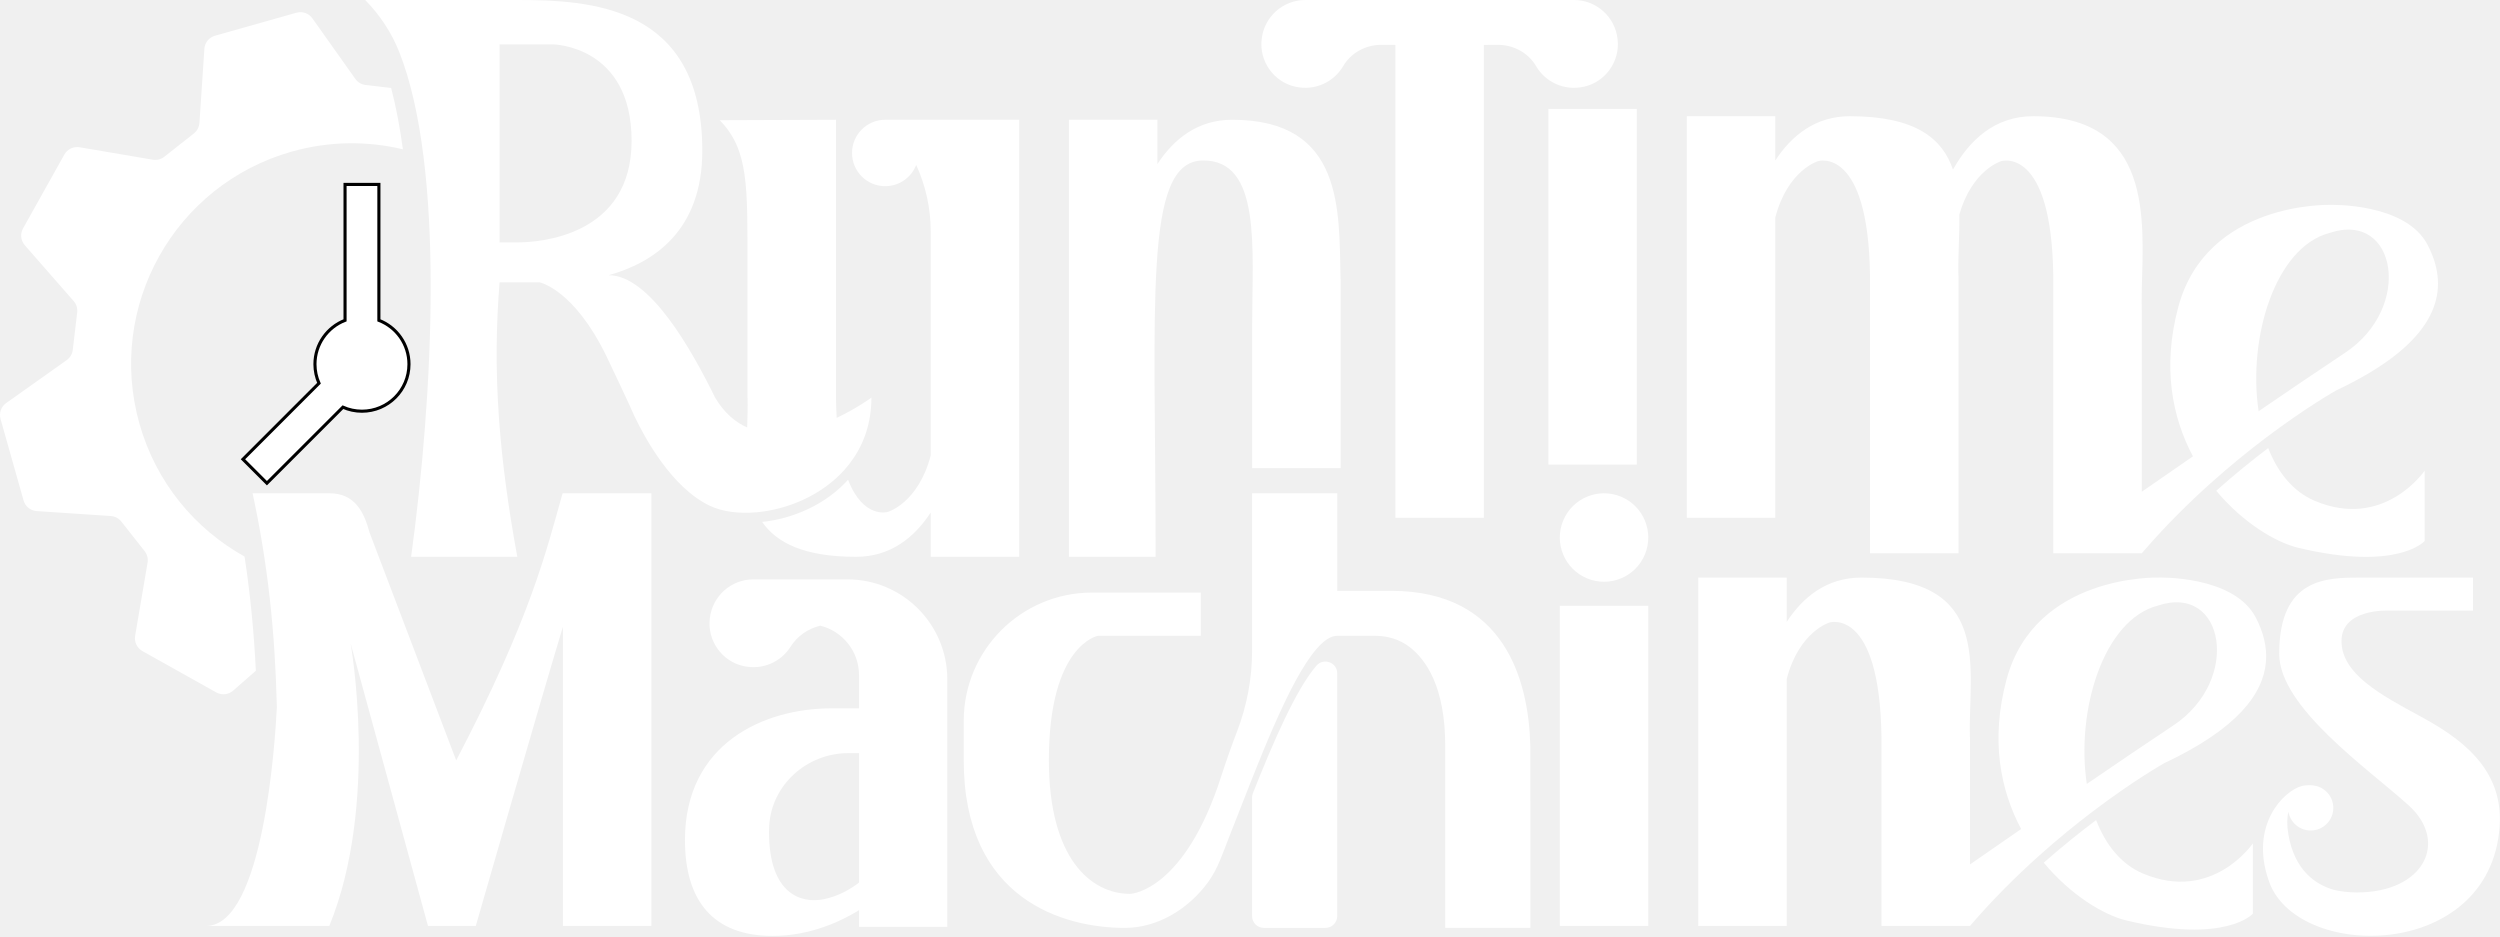
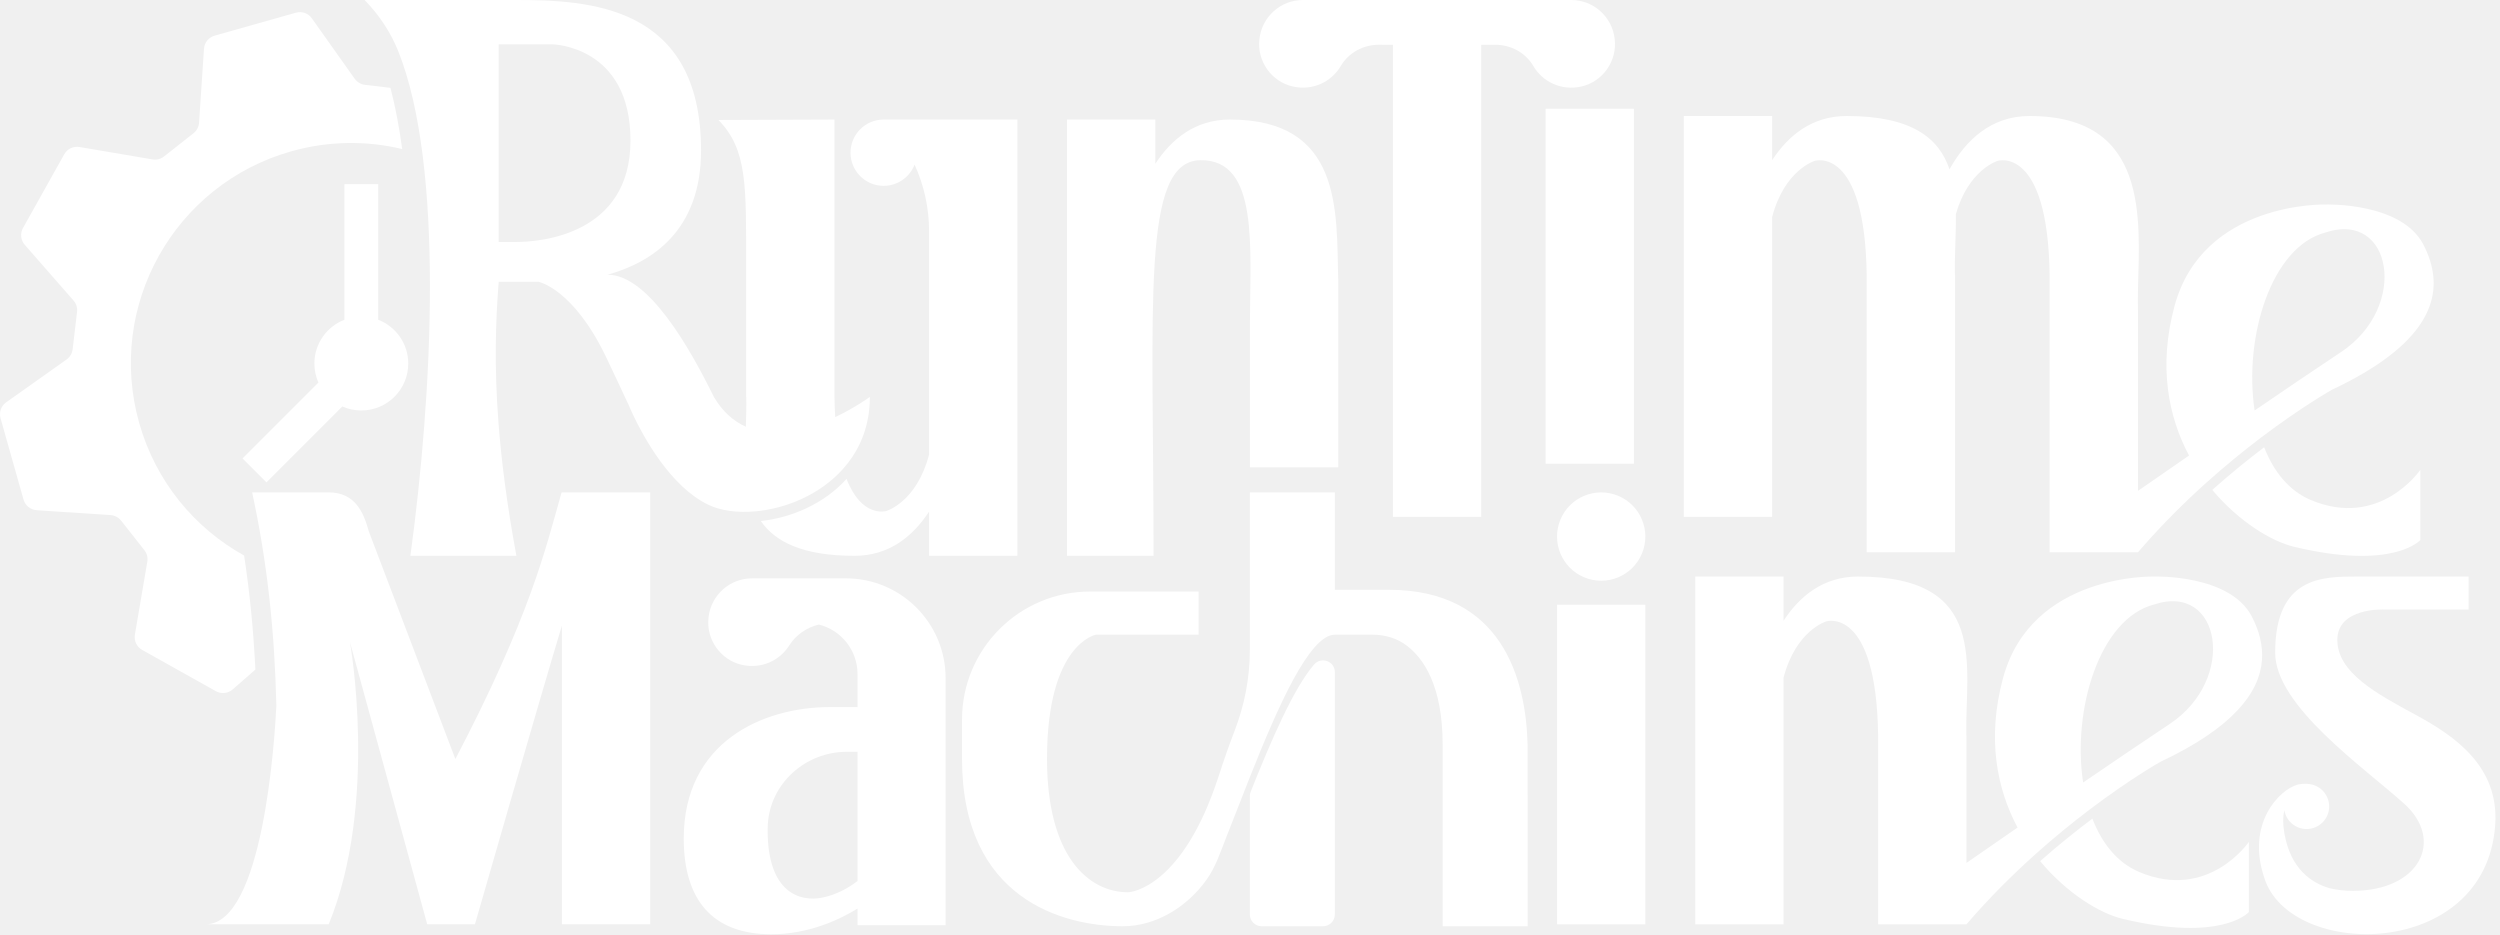
- <svg xmlns="http://www.w3.org/2000/svg" width="806" height="302" viewBox="0 0 806 302" fill="none">
-   <g clip-path="url(#clip0_139_719)">
-     <path d="M387.655 51.744C406.809 51.396 403.693 80.218 403.693 104.918C403.693 129.618 403.693 150.927 403.693 150.927H432.23V89.938H432.196C431.647 67.913 433.396 38.611 397.221 38.611C386.032 38.611 378.376 44.906 373.144 52.893V38.611H344.625V179.515H372.573C372.573 97.771 368.502 52.092 387.655 51.744Z" fill="white" />
-     <path d="M527.713 35.123H499.199V149.784H527.713V35.123Z" fill="white" />
-     <path d="M572.344 70.149C576.357 54.786 586.157 51.944 586.157 51.944C586.157 51.944 602.309 46.959 602.893 88.794V178.372H631.429V88.794H631.389C631.235 82.556 631.789 75.735 631.692 69.16C635.854 54.654 645.237 51.944 645.237 51.944C645.237 51.944 661.395 46.959 661.972 88.794V178.372H690.509C690.886 177.931 691.269 177.491 691.652 177.057C698.559 169.132 705.729 162.048 712.625 155.861C718.828 150.298 724.803 145.455 730.178 141.379C743.551 131.259 753.185 125.867 753.185 125.867C783.666 111.504 788.846 96.77 784.821 84.094C784.266 82.345 783.54 80.635 782.676 78.971C775.558 65.243 751.104 66.055 751.104 66.055C751.104 66.055 711.452 64.918 702.299 98.903C697.067 118.331 700.303 134.569 707.004 147.119C697.313 153.809 690.509 158.537 690.509 158.537V93.357C691.058 70.698 694.071 37.467 655.5 37.467C642.973 37.467 634.86 45.352 629.639 54.677C626.255 44.7 617.627 37.467 596.415 37.467C585.231 37.467 577.569 43.762 572.344 51.75V37.467H543.824V166.936H572.344V70.149ZM751.104 75.083C772.665 67.902 778.051 99.132 756.09 113.711C748.011 119.069 737.959 125.884 728.176 132.574C724.637 108.949 733.522 79.629 751.104 75.083ZM690.492 94.043L690.475 100.229C690.429 98.297 690.446 96.221 690.492 94.043Z" fill="white" />
-     <path d="M510.686 27.953C517.639 26.41 522.361 19.703 521.51 12.63C521.51 12.602 521.504 12.573 521.498 12.539C520.698 5.483 514.711 0 507.439 0H420.834C413.561 0 407.575 5.477 406.775 12.533C406.769 12.562 406.763 12.596 406.763 12.624C405.911 19.691 410.634 26.404 417.587 27.948C424.105 29.394 430.091 26.347 433.047 21.309C435.591 16.97 440.36 14.431 445.386 14.454L449.88 14.477V166.936H478.393V14.483L482.887 14.46C487.919 14.437 492.681 16.981 495.226 21.315C498.182 26.358 504.168 29.4 510.686 27.953Z" fill="white" />
-     <path d="M243.918 165.164C253.815 164.283 264.885 159.755 272.317 151.396C276.76 146.416 279.899 140.069 280.728 132.328C280.877 130.99 280.951 129.606 280.951 128.183C280.951 128.183 276.348 131.596 269.75 134.718C269.63 132.677 269.55 130.504 269.516 128.183V38.611L232.043 38.754C241.437 48.388 240.979 60.023 240.979 86.198V128.183H241.014C241.094 131.287 240.991 134.535 240.888 137.822C237.011 136.096 233.461 133.071 230.585 128.245C230.573 128.223 230.562 128.205 230.55 128.183C222.906 112.625 209.475 88.725 196.228 88.725H196.205C210.505 84.769 226.422 74.552 226.422 48.611C226.422 1.521 190.081 0 166.388 0H153.094L132.545 0.006L117.754 0C122.494 4.866 126.25 10.532 128.703 16.73C143.449 53.94 139.749 126.719 132.545 179.521H166.782C163.712 162.877 161.905 148.657 160.962 136.119C159.635 118.463 160.03 104.129 161.065 91.024H173.958C173.958 91.024 185.084 93.202 195.65 115.112C198.481 120.978 200.916 126.313 203.123 130.979C203.123 130.979 203.603 132.173 204.524 134.123C207.783 140.996 216.52 157.222 228.847 163.06C232.86 164.964 238.195 165.673 243.918 165.164ZM166.685 78.154H161.065V14.317H178.383C178.383 14.317 203.626 14.683 203.626 45.392C203.626 76.101 173.998 78.154 166.685 78.154Z" fill="white" />
-     <path d="M285.405 60.023C289.956 60.023 293.838 57.176 295.387 53.168C295.387 53.168 295.387 53.174 295.387 53.179C298.441 59.846 300.064 67.153 300.064 74.626V146.828C296.051 162.197 286.251 165.038 286.251 165.038C286.251 165.038 278.36 167.468 273.415 154.661C266.136 162.785 255.416 167.268 245.719 168.269C250.401 175.038 259.304 179.515 275.993 179.515C287.177 179.515 294.833 173.22 300.064 165.233V179.515H328.584V38.611H285.427C285.427 38.611 285.41 38.611 285.405 38.611C279.493 38.611 274.695 43.402 274.695 49.32C274.695 55.238 279.487 60.029 285.405 60.029V60.023Z" fill="white" />
-     <path d="M181.3 159.309C176.166 177.474 171.146 199.126 147.075 245.153L119.127 171.642C118.27 168.503 117.143 165.353 115.176 162.986C113.204 160.613 110.396 159.029 106.171 159.029H81.437C86.343 181.716 88.687 203.815 89.258 227.937V227.972C89.258 227.972 89.258 227.983 89.258 227.989C88.761 238.212 85.039 298.521 66.445 298.521H96.017H106.165C122.3 259.144 113.032 207.411 113.032 207.411L137.978 298.521H153.393C153.393 298.521 174.199 226.119 181.483 202.065V298.521H210.003V159.029H181.409L181.3 159.309Z" fill="white" />
-     <path d="M424.394 214.638C417.762 222.34 410.495 239.253 403.942 255.696C403.759 256.148 403.668 256.628 403.668 257.114V295.342C403.668 297.446 405.378 299.156 407.482 299.156H427.31C429.414 299.156 431.118 297.446 431.118 295.342V217.097C431.124 213.541 426.716 211.945 424.394 214.638Z" fill="white" />
-     <path d="M448.547 190.487H431.125V159.023H403.669V209.944C403.669 218.818 401.983 227.594 398.804 235.873C397.088 240.327 395.356 245.222 393.618 250.602C381.982 286.571 365.316 288.178 364.338 288.178C351.674 288.178 338.157 276.766 338.157 245.096C338.157 207.794 353.989 204.981 353.989 204.981H387.128V191.047H352.091C329.238 191.047 310.707 209.578 310.707 232.431V245.101C310.707 290.276 343.217 299.156 362.64 299.156C373.429 299.156 383.4 292.843 389.587 284.261C392.76 279.847 394.224 274.993 396.196 270.047C398.724 263.718 401.154 257.349 403.669 251.008C412.594 228.555 422.892 204.987 431.125 204.987H443.384C447.329 204.987 451.222 206.136 454.339 208.509C459.759 212.62 465.94 221.476 465.94 240.459V299.15H493.407C493.407 299.15 493.407 240.459 493.373 240.459C492.847 219.258 485.053 190.487 448.547 190.487Z" fill="white" />
-     <path d="M530.317 178.755C533.331 171.479 529.876 163.138 522.6 160.124C515.324 157.11 506.982 160.566 503.969 167.841C500.955 175.117 504.41 183.459 511.686 186.473C518.962 189.486 527.303 186.031 530.317 178.755Z" fill="white" />
-     <path d="M531.406 195.307H502.887V298.527H531.406V195.307Z" fill="white" />
-     <path d="M273.182 186.788H242.908C235.635 186.788 229.649 192.265 228.848 199.321C228.848 199.355 228.848 199.384 228.837 199.412C227.99 206.485 232.713 213.192 239.66 214.735C246.012 216.148 251.861 213.289 254.892 208.48C257.076 205.01 260.558 202.66 264.463 201.716C271.639 203.489 276.956 209.973 276.956 217.697V228.366H268.094C246.212 228.366 220.832 239.738 220.832 270.819C220.832 290.368 229.872 301.74 249.105 301.74C261.301 301.74 271.273 296.949 276.956 293.438V298.824H305.407V219.012C305.407 201.213 290.981 186.788 273.182 186.788ZM276.956 284.541C274.131 286.714 270.238 288.978 265.481 289.927C258.602 291.282 247.928 288.612 247.928 268.183C247.928 267.554 247.951 266.937 247.985 266.325C248.705 253.003 260.18 242.809 273.502 242.809H276.956V284.541Z" fill="white" />
-     <path d="M690.864 281.614C683.791 278.612 678.834 272.306 675.787 264.393C670.635 268.263 664.895 272.849 658.914 278.126C667.605 288.624 678.297 295.01 685.461 296.737C717.668 304.484 726.319 294.576 726.319 294.576V271.911C726.319 271.911 713.271 291.117 690.864 281.614Z" fill="white" />
-     <path d="M697.797 246.022C721.199 234.999 729.684 223.752 730.541 213.386C730.959 208.383 729.598 203.592 727.282 199.126C720.164 185.398 695.716 186.21 695.716 186.21C695.716 186.21 656.058 185.073 646.91 219.058C641.679 238.492 644.915 254.73 651.616 267.274C641.924 273.964 635.12 278.692 635.12 278.692V237.543H635.08C634.537 215.519 642.805 186.21 600.106 186.21C588.922 186.21 581.261 192.505 576.035 200.493V186.21H547.516V298.527H576.035V218.892C580.049 203.529 589.849 200.687 589.849 200.687C589.849 200.687 606.001 195.702 606.584 237.543V298.527H635.12C642.382 290.07 649.963 282.546 657.242 276.017C663.44 270.453 669.415 265.616 674.789 261.545C688.157 251.414 697.797 246.022 697.797 246.022ZM695.716 195.238C717.271 188.057 722.663 219.292 700.696 233.866C692.617 239.23 682.571 246.045 672.788 252.735C669.243 229.109 678.128 199.784 695.716 195.238Z" fill="white" />
-     <path d="M780.21 230.888C767.54 224.027 754.899 217.24 754.899 206.685C754.899 196.13 769.999 196.862 769.999 196.862H797.294V186.21H761.211C750.107 186.21 734.818 186.21 734.818 210.802C734.818 228.046 763.544 247.875 776.545 259.636C789.547 271.391 781.548 287.726 759.879 287.726C757.168 287.726 754.693 287.417 752.429 286.88C752.417 286.88 752.4 286.88 752.383 286.869C746.802 285.262 739.798 280.854 737.769 269.024C737.26 266.074 737.317 263.644 737.78 261.654C738.346 265.119 741.348 267.755 744.967 267.755C748.992 267.755 752.257 264.496 752.257 260.47C752.257 257.046 749.896 254.175 746.717 253.392C744.462 252.836 742.143 253.392 742.143 253.392C736.139 255.004 725.367 266.045 731.319 283.558C739.57 309.893 802.749 310.311 805.882 266.497C807.232 247.594 792.88 237.749 780.21 230.888Z" fill="white" />
-     <path d="M746.25 161.459C739.246 158.486 734.312 152.265 731.264 144.455C726.118 148.354 720.424 152.957 714.512 158.223C723.157 168.572 733.74 174.872 740.847 176.582C773.054 184.329 781.705 174.421 781.705 174.421V151.75C781.705 151.75 768.663 170.956 746.25 161.459Z" fill="white" />
+ <svg xmlns="http://www.w3.org/2000/svg" width="289" height="108" viewBox="0 0 289 108" fill="none">
+   <g clip-path="url(#clip0_511_93)">
+     <path d="M45.137 10.156L42.19 9.808C41.711 9.751 41.283 9.497 41.005 9.106L36.048 2.118C35.635 1.532 34.898 1.272 34.207 1.467L24.811 4.121C24.122 4.316 23.629 4.923 23.581 5.638L23.013 14.182C22.98 14.66 22.749 15.1 22.372 15.399L18.959 18.09C18.584 18.387 18.099 18.51 17.626 18.428L9.187 16.993C8.481 16.875 7.775 17.212 7.425 17.837L2.658 26.358C2.309 26.982 2.39 27.76 2.861 28.3L8.499 34.74C8.816 35.1 8.964 35.577 8.906 36.056L8.397 40.376C8.339 40.853 8.084 41.281 7.695 41.557L0.712 46.51C0.129 46.925 -0.131 47.662 0.064 48.353L2.718 57.747C2.912 58.438 3.52 58.929 4.234 58.977L12.782 59.545C13.259 59.578 13.701 59.809 14 60.186L16.689 63.597C16.986 63.974 17.111 64.457 17.029 64.93L15.592 73.371C15.473 74.079 15.811 74.783 16.435 75.133L24.957 79.902C25.581 80.249 26.358 80.17 26.899 79.697L29.524 77.399C29.301 72.891 28.88 68.546 28.221 64.222C22.507 61.048 18.009 55.686 16.091 48.898C12.273 35.375 20.137 21.316 33.66 17.495C38.001 16.269 42.399 16.246 46.494 17.231C46.15 14.699 45.704 12.323 45.137 10.156Z" fill="white" />
+     <path d="M138.75 18.52C145.606 18.395 144.49 28.711 144.49 37.552C144.49 46.393 144.49 54.02 144.49 54.02H154.704V32.19H154.692C154.496 24.307 155.122 13.819 142.174 13.819C138.169 13.819 135.429 16.072 133.556 18.931V13.819H123.348V64.252H133.352C133.352 34.994 131.894 18.645 138.75 18.52Z" fill="white" />
+     <path d="M188.88 12.571H178.675V53.611H188.88V12.571Z" fill="white" />
+     <path d="M204.855 25.107C206.292 19.608 209.799 18.591 209.799 18.591C209.799 18.591 215.581 16.807 215.789 31.781V63.843H226.003V31.781H225.989C225.934 29.548 226.132 27.107 226.097 24.753C227.587 19.561 230.946 18.591 230.946 18.591C230.946 18.591 236.729 16.807 236.936 31.781V63.843H247.149C247.284 63.685 247.422 63.528 247.559 63.372C250.031 60.536 252.597 58 255.065 55.786C257.286 53.795 259.424 52.061 261.348 50.602C266.134 46.98 269.583 45.05 269.583 45.05C280.492 39.909 282.347 34.636 280.906 30.099C280.707 29.472 280.447 28.86 280.138 28.265C277.591 23.351 268.838 23.642 268.838 23.642C268.838 23.642 254.646 23.235 251.369 35.399C249.497 42.353 250.655 48.165 253.053 52.657C249.585 55.051 247.149 56.744 247.149 56.744V33.414C247.346 25.304 248.424 13.41 234.619 13.41C230.135 13.41 227.231 16.232 225.363 19.57C224.151 15.998 221.063 13.41 213.471 13.41C209.468 13.41 206.726 15.663 204.855 18.522V13.41H194.647V59.75H204.855V25.107ZM268.838 26.873C276.555 24.303 278.483 35.481 270.622 40.699C267.731 42.617 264.133 45.056 260.631 47.451C259.365 38.995 262.545 28.5 268.838 26.873ZM247.143 33.66L247.137 35.874C247.121 35.182 247.127 34.439 247.143 33.66Z" fill="white" />
+     <path d="M182.786 10.005C185.275 9.452 186.965 7.052 186.66 4.52C186.66 4.51 186.658 4.5 186.656 4.487C186.369 1.962 184.227 -0 181.624 -0H150.626C148.023 -0 145.88 1.96 145.594 4.485C145.592 4.496 145.59 4.508 145.59 4.518C145.285 7.048 146.975 9.45 149.464 10.003C151.796 10.52 153.939 9.43 154.997 7.627C155.908 6.073 157.615 5.165 159.413 5.173L161.022 5.181V59.75H171.228V5.183L172.836 5.175C174.637 5.167 176.342 6.078 177.252 7.629C178.31 9.434 180.453 10.523 182.786 10.005Z" fill="white" />
+     <path d="M87.304 59.116C90.847 58.801 94.809 57.18 97.469 54.188C99.059 52.405 100.183 50.134 100.479 47.363C100.533 46.884 100.559 46.389 100.559 45.879C100.559 45.879 98.912 47.101 96.55 48.218C96.507 47.488 96.479 46.71 96.466 45.879V13.819L83.054 13.87C86.416 17.319 86.252 21.483 86.252 30.852V45.879H86.265C86.293 46.99 86.257 48.153 86.22 49.33C84.832 48.712 83.561 47.629 82.532 45.902C82.528 45.894 82.524 45.887 82.52 45.879C79.784 40.311 74.976 31.757 70.235 31.757H70.227C75.345 30.34 81.042 26.683 81.042 17.399C81.042 0.544 68.035 -0 59.554 -0H54.796L47.441 0.002L42.147 -0C43.844 1.741 45.188 3.769 46.066 5.988C51.344 19.306 50.02 45.355 47.441 64.254H59.696C58.596 58.297 57.95 53.208 57.612 48.72C57.137 42.4 57.279 37.27 57.649 32.579H62.264C62.264 32.579 66.246 33.359 70.028 41.201C71.041 43.301 71.913 45.21 72.703 46.88C72.703 46.88 72.875 47.308 73.204 48.005C74.371 50.465 77.498 56.273 81.91 58.363C83.346 59.044 85.256 59.298 87.304 59.116ZM59.661 27.973H57.649V5.124H63.848C63.848 5.124 72.883 5.255 72.883 16.246C72.883 27.238 62.278 27.973 59.661 27.973Z" fill="white" />
+     <path d="M102.153 21.483C103.782 21.483 105.172 20.464 105.727 19.029C105.727 19.029 105.727 19.032 105.727 19.034C106.819 21.42 107.401 24.035 107.401 26.71V52.553C105.964 58.053 102.456 59.071 102.456 59.071C102.456 59.071 99.632 59.94 97.862 55.356C95.257 58.264 91.42 59.869 87.949 60.227C89.625 62.65 92.811 64.252 98.785 64.252C102.788 64.252 105.528 61.999 107.401 59.14V64.252H117.608V13.819H102.162C102.162 13.819 102.156 13.819 102.153 13.819C100.037 13.819 98.32 15.534 98.32 17.652C98.32 19.77 100.035 21.485 102.153 21.485V21.483Z" fill="white" />
+     <path d="M64.891 57.02C63.054 63.522 61.257 71.272 52.641 87.746L42.638 61.434C42.331 60.311 41.928 59.183 41.224 58.336C40.518 57.487 39.513 56.92 38.001 56.92H29.148C30.904 65.04 31.743 72.95 31.947 81.584V81.596C31.947 81.596 31.947 81.6 31.947 81.602C31.769 85.261 30.437 106.847 23.782 106.847H34.366H37.999C43.774 92.753 40.457 74.237 40.457 74.237L49.385 106.847H54.903C54.903 106.847 62.35 80.933 64.957 72.323V106.847H75.165V56.92H64.93L64.891 57.02Z" fill="white" />
+     <path d="M151.901 76.824C149.527 79.581 146.926 85.635 144.581 91.52C144.515 91.682 144.482 91.854 144.482 92.028V105.71C144.482 106.463 145.094 107.075 145.847 107.075H152.944C153.697 107.075 154.307 106.463 154.307 105.71V77.704C154.309 76.431 152.732 75.861 151.901 76.824Z" fill="white" />
+     <path d="M160.545 68.18H154.309V56.919H144.482V75.144C144.482 78.321 143.878 81.462 142.741 84.425C142.127 86.019 141.507 87.771 140.885 89.697C136.72 102.571 130.755 103.146 130.405 103.146C125.872 103.146 121.034 99.061 121.034 87.726C121.034 74.375 126.7 73.368 126.7 73.368H138.562V68.381H126.021C117.841 68.381 111.209 75.013 111.209 83.193V87.728C111.209 103.897 122.845 107.075 129.797 107.075C133.658 107.075 137.227 104.816 139.442 101.744C140.578 100.165 141.101 98.427 141.807 96.657C142.712 94.391 143.582 92.112 144.482 89.842C147.677 81.806 151.362 73.37 154.309 73.37H158.697C160.109 73.37 161.503 73.782 162.618 74.631C164.558 76.102 166.77 79.272 166.77 86.067V107.073H176.601C176.601 107.073 176.601 86.067 176.589 86.067C176.401 78.478 173.612 68.18 160.545 68.18Z" fill="white" />
+     <path d="M189.813 63.981C190.892 61.376 189.655 58.391 187.051 57.312C184.447 56.233 181.461 57.47 180.383 60.074C179.304 62.678 180.541 65.664 183.145 66.743C185.749 67.822 188.735 66.585 189.813 63.981Z" fill="white" />
+     <path d="M190.202 69.905H179.995V106.85H190.202V69.905Z" fill="white" />
+     <path d="M97.778 66.856H86.942C84.339 66.856 82.196 68.816 81.91 71.341C81.91 71.354 81.91 71.364 81.906 71.374C81.603 73.906 83.293 76.306 85.779 76.859C88.053 77.364 90.147 76.341 91.231 74.62C92.013 73.377 93.259 72.536 94.657 72.199C97.225 72.833 99.129 75.154 99.129 77.919V81.737H95.957C88.125 81.737 79.04 85.808 79.04 96.932C79.04 103.929 82.276 108 89.16 108C93.525 108 97.094 106.285 99.129 105.028V106.956H109.312V78.389C109.312 72.019 104.149 66.856 97.778 66.856ZM99.129 101.844C98.118 102.621 96.724 103.432 95.021 103.772C92.559 104.257 88.739 103.301 88.739 95.989C88.739 95.764 88.747 95.543 88.759 95.324C89.017 90.555 93.124 86.907 97.892 86.907H99.129V101.844Z" fill="white" />
+     <path d="M247.276 100.796C244.745 99.722 242.97 97.465 241.88 94.632C240.036 96.018 237.981 97.659 235.841 99.548C238.951 103.305 242.778 105.591 245.342 106.209C256.87 108.982 259.966 105.436 259.966 105.436V97.324C259.966 97.324 255.296 104.198 247.276 100.796Z" fill="white" />
+     <path d="M249.759 88.057C258.135 84.111 261.172 80.086 261.479 76.375C261.628 74.585 261.141 72.87 260.312 71.272C257.764 66.358 249.014 66.648 249.014 66.648C249.014 66.648 234.82 66.241 231.545 78.406C229.673 85.361 230.831 91.173 233.229 95.663C229.761 98.058 227.325 99.75 227.325 99.75V85.022H227.311C227.117 77.139 230.076 66.648 214.793 66.648C210.79 66.648 208.048 68.902 206.177 71.761V66.648H195.969V106.849H206.177V78.346C207.614 72.847 211.122 71.83 211.122 71.83C211.122 71.83 216.903 70.046 217.112 85.022V106.849H227.325C229.924 103.823 232.638 101.129 235.243 98.792C237.462 96.801 239.6 95.07 241.524 93.613C246.308 89.986 249.759 88.057 249.759 88.057ZM249.014 69.88C256.729 67.31 258.659 78.489 250.796 83.706C247.905 85.625 244.309 88.065 240.807 90.459C239.539 82.003 242.719 71.507 249.014 69.88Z" fill="white" />
+     <path d="M279.256 82.639C274.721 80.184 270.197 77.754 270.197 73.977C270.197 70.199 275.601 70.461 275.601 70.461H285.371V66.648H272.456C268.482 66.648 263.009 66.648 263.009 75.45C263.009 81.622 273.291 88.719 277.944 92.929C282.598 97.136 279.735 102.983 271.979 102.983C271.009 102.983 270.123 102.873 269.312 102.68C269.308 102.68 269.302 102.68 269.296 102.676C267.299 102.101 264.792 100.523 264.065 96.289C263.883 95.233 263.904 94.364 264.069 93.651C264.272 94.891 265.346 95.835 266.642 95.835C268.082 95.835 269.251 94.668 269.251 93.228C269.251 92.002 268.406 90.975 267.268 90.694C266.461 90.495 265.631 90.694 265.631 90.694C263.482 91.271 259.627 95.223 261.757 101.491C264.71 110.917 287.323 111.067 288.445 95.385C288.928 88.619 283.791 85.095 279.256 82.639Z" fill="white" />
+     <path d="M267.1 57.789C264.593 56.725 262.827 54.498 261.737 51.703C259.895 53.099 257.856 54.746 255.74 56.631C258.835 60.335 262.623 62.59 265.166 63.202C276.694 65.975 279.79 62.428 279.79 62.428V54.314C279.79 54.314 275.122 61.188 267.1 57.789Z" fill="white" />
+     <path d="M43.721 36.963L43.723 21.283H39.816V36.963C37.786 37.747 36.343 39.718 36.343 42.026C36.343 42.808 36.511 43.553 36.808 44.224L28.037 52.995L30.799 55.758L39.571 46.987C40.242 47.286 40.987 47.451 41.768 47.451C44.764 47.451 47.194 45.022 47.194 42.026C47.194 39.718 45.753 37.749 43.721 36.963Z" fill="white" />
  </g>
-   <path d="M126.108 28.376L117.875 27.404C116.537 27.244 115.342 26.535 114.564 25.443L100.716 5.918C99.561 4.282 97.503 3.556 95.57 4.099L69.321 11.515C67.394 12.058 66.016 13.756 65.885 15.752L64.295 39.623C64.204 40.961 63.558 42.19 62.505 43.025L52.969 50.543C51.922 51.372 50.567 51.715 49.246 51.487L25.667 47.479C23.695 47.147 21.722 48.09 20.744 49.834L7.428 73.642C6.45 75.386 6.679 77.559 7.994 79.068L23.746 97.062C24.632 98.068 25.044 99.4 24.884 100.738L23.46 112.808C23.3 114.14 22.585 115.335 21.499 116.107L1.991 129.944C0.361 131.104 -0.365 133.163 0.178 135.095L7.594 161.339C8.137 163.271 9.835 164.644 11.831 164.775L35.713 166.365C37.045 166.456 38.28 167.102 39.115 168.154L46.628 177.685C47.457 178.737 47.806 180.087 47.577 181.408L43.563 204.993C43.231 206.971 44.175 208.938 45.919 209.915L69.727 223.237C71.471 224.209 73.643 223.986 75.153 222.666L82.489 216.245C81.865 203.649 80.687 191.511 78.846 179.429C62.883 170.561 50.316 155.581 44.958 136.616C34.289 98.834 56.262 59.554 94.044 48.88C106.171 45.455 118.458 45.392 129.899 48.142C128.938 41.069 127.692 34.431 126.108 28.376Z" fill="white" />
-   <path d="M122.152 103.271L122.157 59.463H111.242V103.271C105.571 105.461 101.54 110.967 101.54 117.416C101.54 119.6 102.009 121.682 102.838 123.557L78.332 148.063L86.051 155.781L110.556 131.276C112.432 132.111 114.513 132.574 116.697 132.574C125.068 132.574 131.854 125.787 131.854 117.416C131.854 110.967 127.829 105.467 122.152 103.271Z" fill="white" />
-   <path d="M122.152 103.271L122.157 59.463H111.242V103.271C105.571 105.461 101.54 110.967 101.54 117.416C101.54 119.6 102.009 121.682 102.838 123.557L78.332 148.063L86.051 155.781L110.556 131.276C112.432 132.111 114.513 132.574 116.697 132.574C125.068 132.574 131.854 125.787 131.854 117.416C131.854 110.967 127.829 105.467 122.152 103.271Z" stroke="black" />
  <defs>
-     <clipPath id="clip0_139_719">
-       <rect width="805.974" height="301.74" fill="white" />
+     <clipPath id="clip0_511_93">
+       <rect width="288.478" height="108" fill="white" />
    </clipPath>
  </defs>
</svg>
